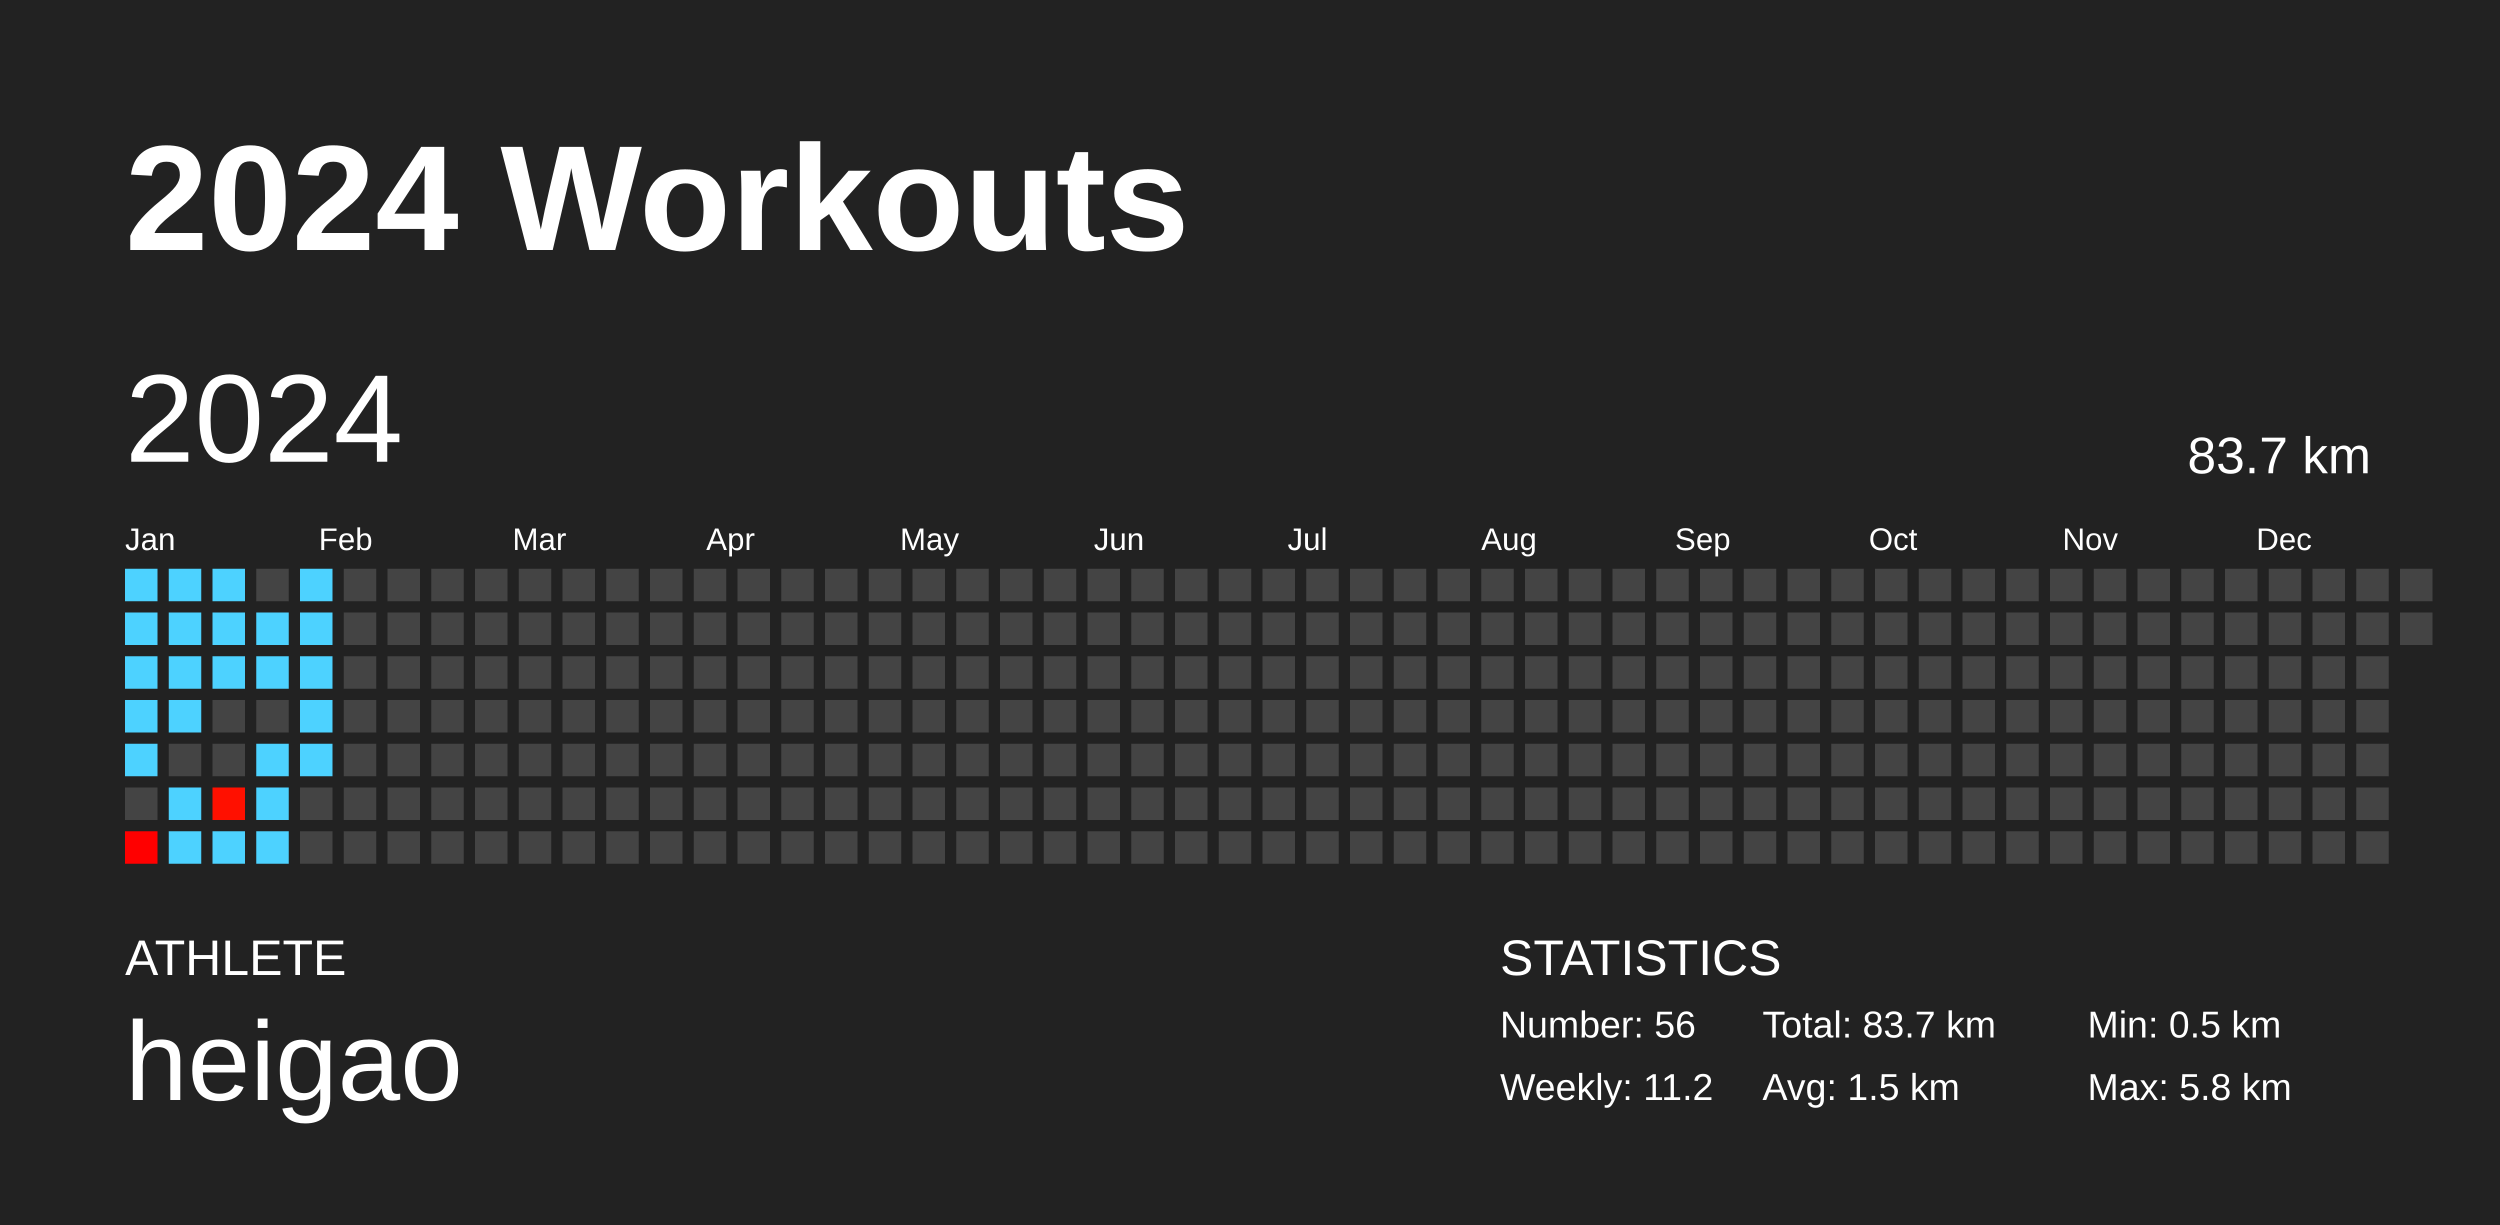
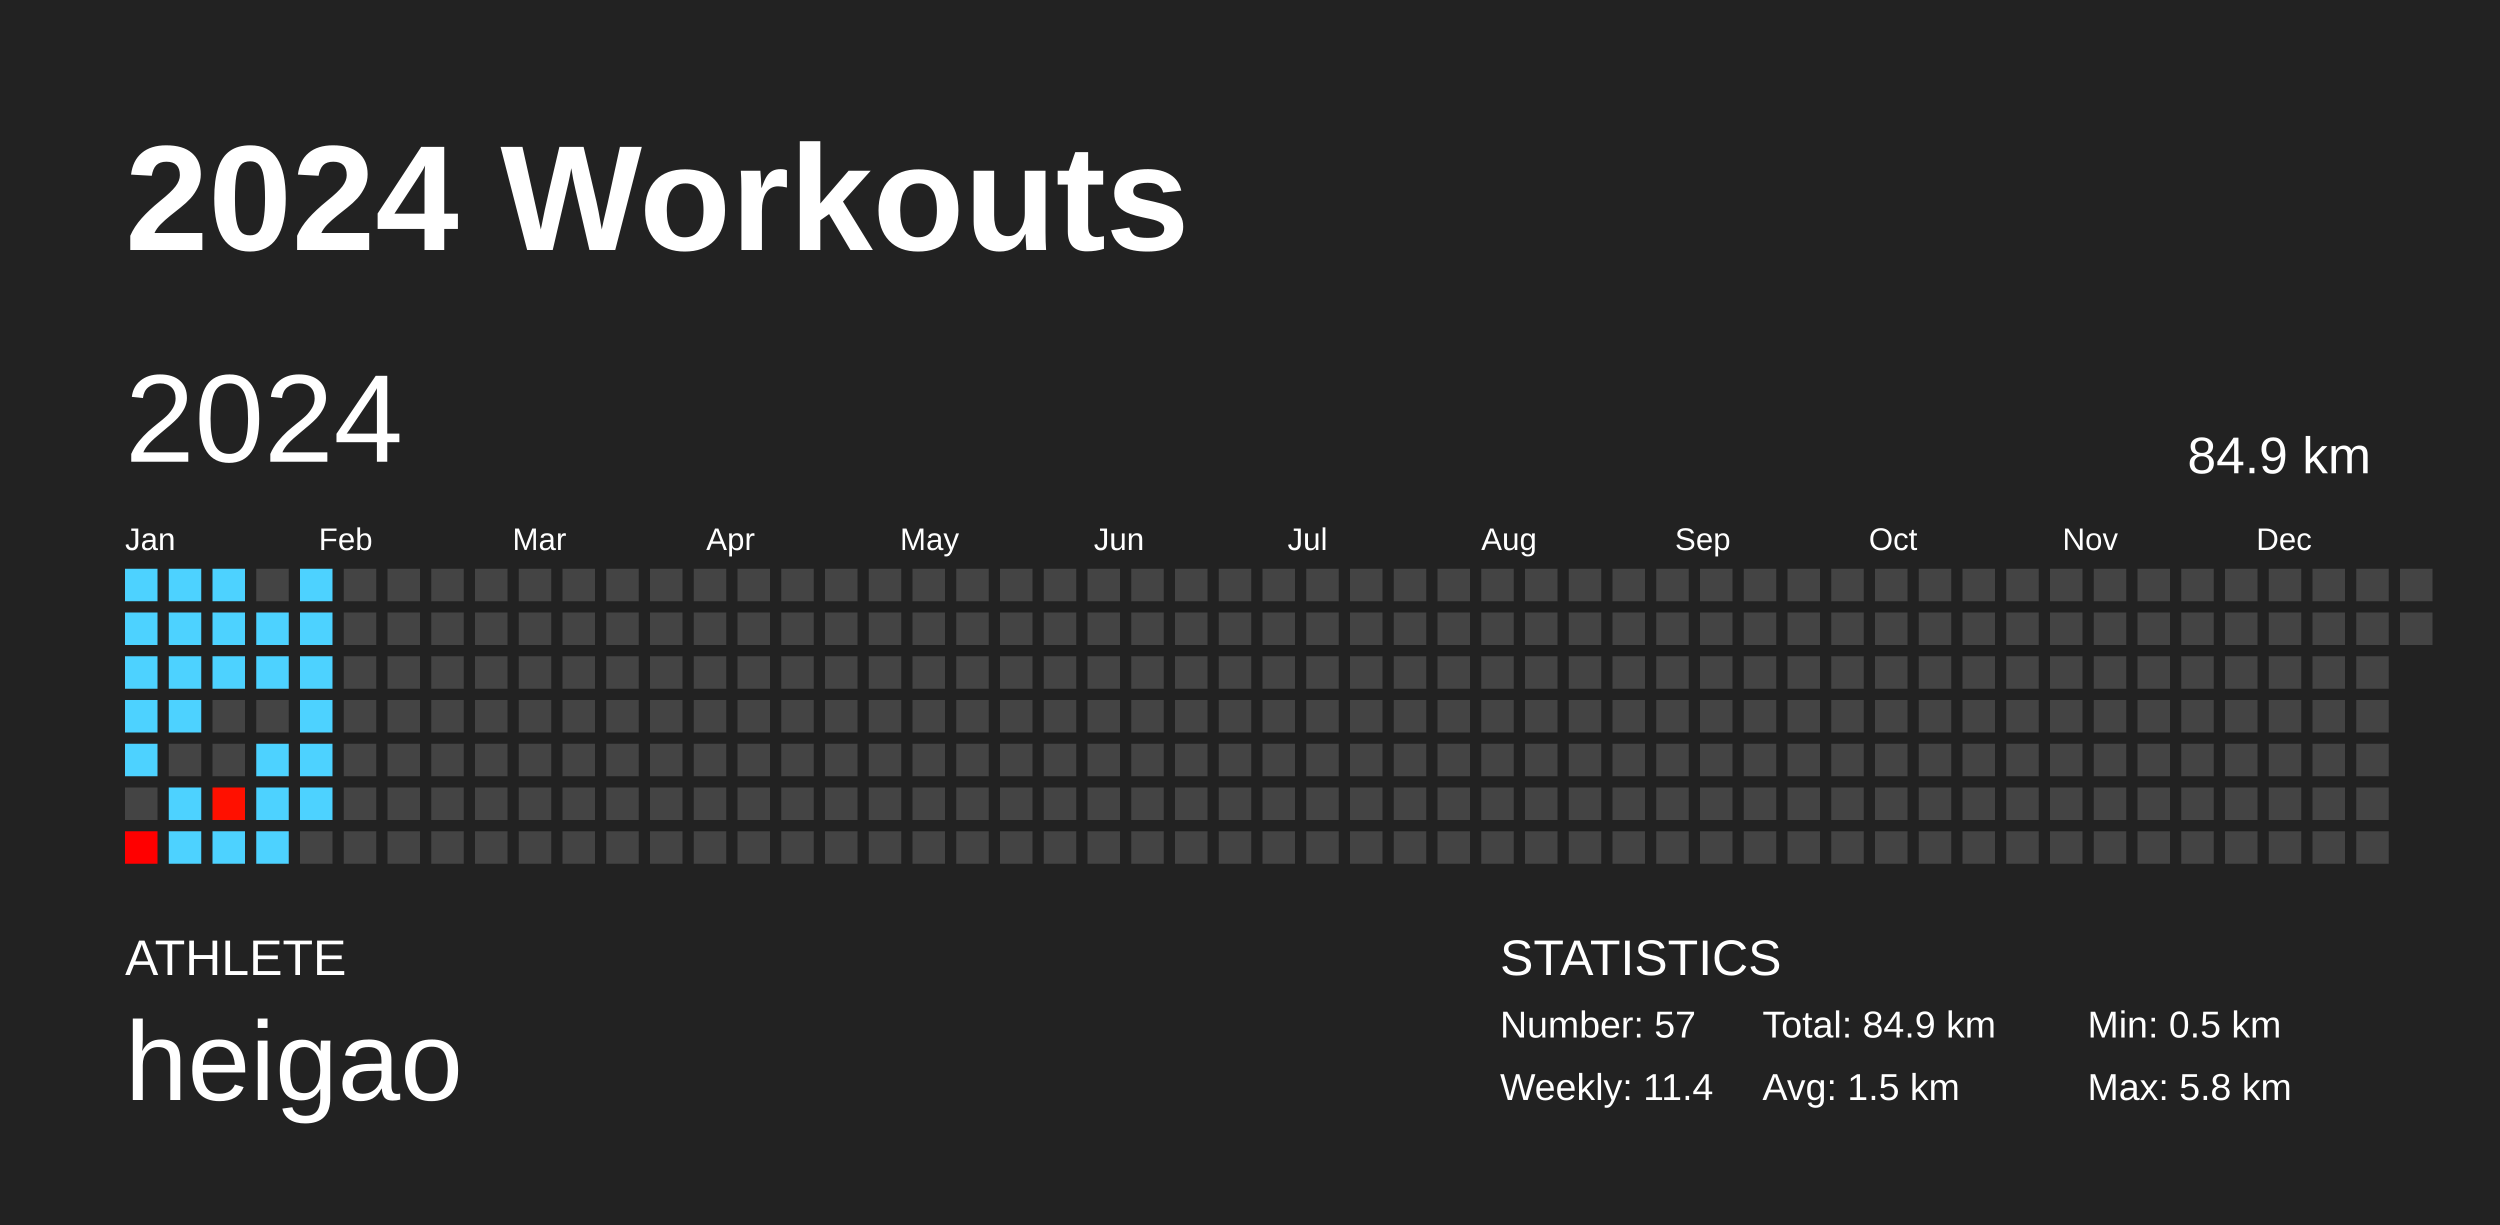
<svg xmlns="http://www.w3.org/2000/svg" baseProfile="full" height="98mm" version="1.1" viewBox="0,0,200,98" width="200mm">
  <defs />
  <rect fill="#222222" height="98" width="200" x="0" y="0" />
  <text fill="#FFFFFF" style="font-size:12px; font-family:Arial; font-weight:bold;" x="10" y="20">2024 Workouts</text>
  <text fill="#FFFFFF" style="font-size:4px; font-family:Arial" x="10" y="78">ATHLETE</text>
  <text fill="#FFFFFF" style="font-size:9px; font-family:Arial" x="10" y="88">heigao</text>
  <text fill="#FFFFFF" style="font-size:4px; font-family:Arial" x="120" y="78">STATISTICS</text>
-   <text fill="#FFFFFF" style="font-size:3px; font-family:Arial" x="120" y="83">Number: 56</text>
-   <text fill="#FFFFFF" style="font-size:3px; font-family:Arial" x="120" y="88">Weekly: 11.2</text>
-   <text fill="#FFFFFF" style="font-size:3px; font-family:Arial" x="141" y="83">Total: 83.7 km</text>
+   <text fill="#FFFFFF" style="font-size:3px; font-family:Arial" x="120" y="83">Number: 57</text>
+   <text fill="#FFFFFF" style="font-size:3px; font-family:Arial" x="120" y="88">Weekly: 11.4</text>
+   <text fill="#FFFFFF" style="font-size:3px; font-family:Arial" x="141" y="83">Total: 84.9 km</text>
  <text fill="#FFFFFF" style="font-size:3px; font-family:Arial" x="141" y="88">Avg: 1.5 km</text>
  <text fill="#FFFFFF" style="font-size:3px; font-family:Arial" x="167" y="83">Min: 0.5 km</text>
  <text fill="#FFFFFF" style="font-size:3px; font-family:Arial" x="167" y="88">Max: 5.8 km</text>
  <text dominant-baseline="hanging" fill="#FFFFFF" style="font-size:10.0px; font-family:Arial;" x="10" y="30">2024</text>
-   <text dominant-baseline="hanging" fill="#FFFFFF" style="font-size:4.125px; font-family:Arial;" x="175" y="35">83.7 km</text>
+   <text dominant-baseline="hanging" fill="#FFFFFF" style="font-size:4.125px; font-family:Arial;" x="175" y="35">84.9 km</text>
  <text fill="#FFFFFF" style="font-size:2.5px; font-family:Arial" x="10.0" y="44">Jan</text>
  <text fill="#FFFFFF" style="font-size:2.5px; font-family:Arial" x="25.5" y="44">Feb</text>
  <text fill="#FFFFFF" style="font-size:2.5px; font-family:Arial" x="41.0" y="44">Mar</text>
  <text fill="#FFFFFF" style="font-size:2.5px; font-family:Arial" x="56.5" y="44">Apr</text>
  <text fill="#FFFFFF" style="font-size:2.5px; font-family:Arial" x="72.0" y="44">May</text>
  <text fill="#FFFFFF" style="font-size:2.5px; font-family:Arial" x="87.5" y="44">Jun</text>
  <text fill="#FFFFFF" style="font-size:2.5px; font-family:Arial" x="103.0" y="44">Jul</text>
  <text fill="#FFFFFF" style="font-size:2.5px; font-family:Arial" x="118.5" y="44">Aug</text>
  <text fill="#FFFFFF" style="font-size:2.5px; font-family:Arial" x="134.0" y="44">Sep</text>
  <text fill="#FFFFFF" style="font-size:2.5px; font-family:Arial" x="149.5" y="44">Oct</text>
  <text fill="#FFFFFF" style="font-size:2.5px; font-family:Arial" x="165.0" y="44">Nov</text>
  <text fill="#FFFFFF" style="font-size:2.5px; font-family:Arial" x="180.5" y="44">Dec</text>
  <rect fill="#4dd2ff" height="2.6" width="2.6" x="10.0" y="45.5" />
  <rect fill="#4dd2ff" height="2.6" width="2.6" x="10.0" y="49.0" />
  <rect fill="#4dd2ff" height="2.6" width="2.6" x="10.0" y="52.5" />
  <rect fill="#4dd2ff" height="2.6" width="2.6" x="10.0" y="56.0" />
  <rect fill="#4dd2ff" height="2.6" width="2.6" x="10.0" y="59.5" />
  <rect fill="#444444" height="2.6" width="2.6" x="10.0" y="63.0" />
  <rect fill="#ff0000" height="2.6" width="2.6" x="10.0" y="66.5" />
  <rect fill="#4dd2ff" height="2.6" width="2.6" x="13.5" y="45.5" />
  <rect fill="#4dd2ff" height="2.6" width="2.6" x="13.5" y="49.0" />
  <rect fill="#4dd2ff" height="2.6" width="2.6" x="13.5" y="52.5" />
  <rect fill="#4dd2ff" height="2.6" width="2.6" x="13.5" y="56.0" />
  <rect fill="#444444" height="2.6" width="2.6" x="13.5" y="59.5" />
  <rect fill="#4dd2ff" height="2.6" width="2.6" x="13.5" y="63.0" />
  <rect fill="#4dd2ff" height="2.6" width="2.6" x="13.5" y="66.5" />
  <rect fill="#4dd2ff" height="2.6" width="2.6" x="17.0" y="45.5" />
  <rect fill="#4dd2ff" height="2.6" width="2.6" x="17.0" y="49.0" />
  <rect fill="#4dd2ff" height="2.6" width="2.6" x="17.0" y="52.5" />
  <rect fill="#444444" height="2.6" width="2.6" x="17.0" y="56.0" />
  <rect fill="#444444" height="2.6" width="2.6" x="17.0" y="59.5" />
  <rect fill="#ff1000" height="2.6" width="2.6" x="17.0" y="63.0" />
  <rect fill="#4dd2ff" height="2.6" width="2.6" x="17.0" y="66.5" />
  <rect fill="#444444" height="2.6" width="2.6" x="20.5" y="45.5" />
  <rect fill="#4dd2ff" height="2.6" width="2.6" x="20.5" y="49.0" />
  <rect fill="#4dd2ff" height="2.6" width="2.6" x="20.5" y="52.5" />
  <rect fill="#444444" height="2.6" width="2.6" x="20.5" y="56.0" />
  <rect fill="#4dd2ff" height="2.6" width="2.6" x="20.5" y="59.5" />
  <rect fill="#4dd2ff" height="2.6" width="2.6" x="20.5" y="63.0" />
  <rect fill="#4dd2ff" height="2.6" width="2.6" x="20.5" y="66.5" />
  <rect fill="#4dd2ff" height="2.6" width="2.6" x="24.0" y="45.5" />
  <rect fill="#4dd2ff" height="2.6" width="2.6" x="24.0" y="49.0" />
  <rect fill="#4dd2ff" height="2.6" width="2.6" x="24.0" y="52.5" />
  <rect fill="#4dd2ff" height="2.6" width="2.6" x="24.0" y="56.0" />
  <rect fill="#4dd2ff" height="2.6" width="2.6" x="24.0" y="59.5" />
-   <rect fill="#444444" height="2.6" width="2.6" x="24.0" y="63.0" />
+   <rect fill="#4dd2ff" height="2.6" width="2.6" x="24.0" y="63.0" />
  <rect fill="#444444" height="2.6" width="2.6" x="24.0" y="66.5" />
  <rect fill="#444444" height="2.6" width="2.6" x="27.5" y="45.5" />
  <rect fill="#444444" height="2.6" width="2.6" x="27.5" y="49.0" />
  <rect fill="#444444" height="2.6" width="2.6" x="27.5" y="52.5" />
  <rect fill="#444444" height="2.6" width="2.6" x="27.5" y="56.0" />
  <rect fill="#444444" height="2.6" width="2.6" x="27.5" y="59.5" />
  <rect fill="#444444" height="2.6" width="2.6" x="27.5" y="63.0" />
  <rect fill="#444444" height="2.6" width="2.6" x="27.5" y="66.5" />
  <rect fill="#444444" height="2.6" width="2.6" x="31.0" y="45.5" />
  <rect fill="#444444" height="2.6" width="2.6" x="31.0" y="49.0" />
  <rect fill="#444444" height="2.6" width="2.6" x="31.0" y="52.5" />
  <rect fill="#444444" height="2.6" width="2.6" x="31.0" y="56.0" />
  <rect fill="#444444" height="2.6" width="2.6" x="31.0" y="59.5" />
  <rect fill="#444444" height="2.6" width="2.6" x="31.0" y="63.0" />
  <rect fill="#444444" height="2.6" width="2.6" x="31.0" y="66.5" />
  <rect fill="#444444" height="2.6" width="2.6" x="34.5" y="45.5" />
  <rect fill="#444444" height="2.6" width="2.6" x="34.5" y="49.0" />
  <rect fill="#444444" height="2.6" width="2.6" x="34.5" y="52.5" />
  <rect fill="#444444" height="2.6" width="2.6" x="34.5" y="56.0" />
  <rect fill="#444444" height="2.6" width="2.6" x="34.5" y="59.5" />
  <rect fill="#444444" height="2.6" width="2.6" x="34.5" y="63.0" />
  <rect fill="#444444" height="2.6" width="2.6" x="34.5" y="66.5" />
  <rect fill="#444444" height="2.6" width="2.6" x="38.0" y="45.5" />
  <rect fill="#444444" height="2.6" width="2.6" x="38.0" y="49.0" />
  <rect fill="#444444" height="2.6" width="2.6" x="38.0" y="52.5" />
  <rect fill="#444444" height="2.6" width="2.6" x="38.0" y="56.0" />
  <rect fill="#444444" height="2.6" width="2.6" x="38.0" y="59.5" />
  <rect fill="#444444" height="2.6" width="2.6" x="38.0" y="63.0" />
  <rect fill="#444444" height="2.6" width="2.6" x="38.0" y="66.5" />
  <rect fill="#444444" height="2.6" width="2.6" x="41.5" y="45.5" />
  <rect fill="#444444" height="2.6" width="2.6" x="41.5" y="49.0" />
  <rect fill="#444444" height="2.6" width="2.6" x="41.5" y="52.5" />
  <rect fill="#444444" height="2.6" width="2.6" x="41.5" y="56.0" />
  <rect fill="#444444" height="2.6" width="2.6" x="41.5" y="59.5" />
  <rect fill="#444444" height="2.6" width="2.6" x="41.5" y="63.0" />
  <rect fill="#444444" height="2.6" width="2.6" x="41.5" y="66.5" />
  <rect fill="#444444" height="2.6" width="2.6" x="45.0" y="45.5" />
  <rect fill="#444444" height="2.6" width="2.6" x="45.0" y="49.0" />
  <rect fill="#444444" height="2.6" width="2.6" x="45.0" y="52.5" />
  <rect fill="#444444" height="2.6" width="2.6" x="45.0" y="56.0" />
  <rect fill="#444444" height="2.6" width="2.6" x="45.0" y="59.5" />
  <rect fill="#444444" height="2.6" width="2.6" x="45.0" y="63.0" />
  <rect fill="#444444" height="2.6" width="2.6" x="45.0" y="66.5" />
  <rect fill="#444444" height="2.6" width="2.6" x="48.5" y="45.5" />
  <rect fill="#444444" height="2.6" width="2.6" x="48.5" y="49.0" />
  <rect fill="#444444" height="2.6" width="2.6" x="48.5" y="52.5" />
  <rect fill="#444444" height="2.6" width="2.6" x="48.5" y="56.0" />
  <rect fill="#444444" height="2.6" width="2.6" x="48.5" y="59.5" />
  <rect fill="#444444" height="2.6" width="2.6" x="48.5" y="63.0" />
  <rect fill="#444444" height="2.6" width="2.6" x="48.5" y="66.5" />
  <rect fill="#444444" height="2.6" width="2.6" x="52.0" y="45.5" />
  <rect fill="#444444" height="2.6" width="2.6" x="52.0" y="49.0" />
  <rect fill="#444444" height="2.6" width="2.6" x="52.0" y="52.5" />
  <rect fill="#444444" height="2.6" width="2.6" x="52.0" y="56.0" />
  <rect fill="#444444" height="2.6" width="2.6" x="52.0" y="59.5" />
  <rect fill="#444444" height="2.6" width="2.6" x="52.0" y="63.0" />
  <rect fill="#444444" height="2.6" width="2.6" x="52.0" y="66.5" />
  <rect fill="#444444" height="2.6" width="2.6" x="55.5" y="45.5" />
  <rect fill="#444444" height="2.6" width="2.6" x="55.5" y="49.0" />
  <rect fill="#444444" height="2.6" width="2.6" x="55.5" y="52.5" />
  <rect fill="#444444" height="2.6" width="2.6" x="55.5" y="56.0" />
  <rect fill="#444444" height="2.6" width="2.6" x="55.5" y="59.5" />
  <rect fill="#444444" height="2.6" width="2.6" x="55.5" y="63.0" />
  <rect fill="#444444" height="2.6" width="2.6" x="55.5" y="66.5" />
  <rect fill="#444444" height="2.6" width="2.6" x="59.0" y="45.5" />
  <rect fill="#444444" height="2.6" width="2.6" x="59.0" y="49.0" />
  <rect fill="#444444" height="2.6" width="2.6" x="59.0" y="52.5" />
  <rect fill="#444444" height="2.6" width="2.6" x="59.0" y="56.0" />
  <rect fill="#444444" height="2.6" width="2.6" x="59.0" y="59.5" />
  <rect fill="#444444" height="2.6" width="2.6" x="59.0" y="63.0" />
  <rect fill="#444444" height="2.6" width="2.6" x="59.0" y="66.5" />
  <rect fill="#444444" height="2.6" width="2.6" x="62.5" y="45.5" />
  <rect fill="#444444" height="2.6" width="2.6" x="62.5" y="49.0" />
  <rect fill="#444444" height="2.6" width="2.6" x="62.5" y="52.5" />
  <rect fill="#444444" height="2.6" width="2.6" x="62.5" y="56.0" />
  <rect fill="#444444" height="2.6" width="2.6" x="62.5" y="59.5" />
  <rect fill="#444444" height="2.6" width="2.6" x="62.5" y="63.0" />
  <rect fill="#444444" height="2.6" width="2.6" x="62.5" y="66.5" />
  <rect fill="#444444" height="2.6" width="2.6" x="66.0" y="45.5" />
  <rect fill="#444444" height="2.6" width="2.6" x="66.0" y="49.0" />
  <rect fill="#444444" height="2.6" width="2.6" x="66.0" y="52.5" />
  <rect fill="#444444" height="2.6" width="2.6" x="66.0" y="56.0" />
  <rect fill="#444444" height="2.6" width="2.6" x="66.0" y="59.5" />
  <rect fill="#444444" height="2.6" width="2.6" x="66.0" y="63.0" />
  <rect fill="#444444" height="2.6" width="2.6" x="66.0" y="66.5" />
  <rect fill="#444444" height="2.6" width="2.6" x="69.5" y="45.5" />
  <rect fill="#444444" height="2.6" width="2.6" x="69.5" y="49.0" />
  <rect fill="#444444" height="2.6" width="2.6" x="69.5" y="52.5" />
  <rect fill="#444444" height="2.6" width="2.6" x="69.5" y="56.0" />
  <rect fill="#444444" height="2.6" width="2.6" x="69.5" y="59.5" />
  <rect fill="#444444" height="2.6" width="2.6" x="69.5" y="63.0" />
  <rect fill="#444444" height="2.6" width="2.6" x="69.5" y="66.5" />
  <rect fill="#444444" height="2.6" width="2.6" x="73.0" y="45.5" />
  <rect fill="#444444" height="2.6" width="2.6" x="73.0" y="49.0" />
  <rect fill="#444444" height="2.6" width="2.6" x="73.0" y="52.5" />
  <rect fill="#444444" height="2.6" width="2.6" x="73.0" y="56.0" />
  <rect fill="#444444" height="2.6" width="2.6" x="73.0" y="59.5" />
  <rect fill="#444444" height="2.6" width="2.6" x="73.0" y="63.0" />
  <rect fill="#444444" height="2.6" width="2.6" x="73.0" y="66.5" />
  <rect fill="#444444" height="2.6" width="2.6" x="76.5" y="45.5" />
  <rect fill="#444444" height="2.6" width="2.6" x="76.5" y="49.0" />
  <rect fill="#444444" height="2.6" width="2.6" x="76.5" y="52.5" />
  <rect fill="#444444" height="2.6" width="2.6" x="76.5" y="56.0" />
  <rect fill="#444444" height="2.6" width="2.6" x="76.5" y="59.5" />
  <rect fill="#444444" height="2.6" width="2.6" x="76.5" y="63.0" />
  <rect fill="#444444" height="2.6" width="2.6" x="76.5" y="66.5" />
  <rect fill="#444444" height="2.6" width="2.6" x="80.0" y="45.5" />
  <rect fill="#444444" height="2.6" width="2.6" x="80.0" y="49.0" />
  <rect fill="#444444" height="2.6" width="2.6" x="80.0" y="52.5" />
  <rect fill="#444444" height="2.6" width="2.6" x="80.0" y="56.0" />
  <rect fill="#444444" height="2.6" width="2.6" x="80.0" y="59.5" />
  <rect fill="#444444" height="2.6" width="2.6" x="80.0" y="63.0" />
  <rect fill="#444444" height="2.6" width="2.6" x="80.0" y="66.5" />
  <rect fill="#444444" height="2.6" width="2.6" x="83.5" y="45.5" />
  <rect fill="#444444" height="2.6" width="2.6" x="83.5" y="49.0" />
  <rect fill="#444444" height="2.6" width="2.6" x="83.5" y="52.5" />
  <rect fill="#444444" height="2.6" width="2.6" x="83.5" y="56.0" />
  <rect fill="#444444" height="2.6" width="2.6" x="83.5" y="59.5" />
  <rect fill="#444444" height="2.6" width="2.6" x="83.5" y="63.0" />
  <rect fill="#444444" height="2.6" width="2.6" x="83.5" y="66.5" />
  <rect fill="#444444" height="2.6" width="2.6" x="87.0" y="45.5" />
  <rect fill="#444444" height="2.6" width="2.6" x="87.0" y="49.0" />
  <rect fill="#444444" height="2.6" width="2.6" x="87.0" y="52.5" />
  <rect fill="#444444" height="2.6" width="2.6" x="87.0" y="56.0" />
  <rect fill="#444444" height="2.6" width="2.6" x="87.0" y="59.5" />
  <rect fill="#444444" height="2.6" width="2.6" x="87.0" y="63.0" />
  <rect fill="#444444" height="2.6" width="2.6" x="87.0" y="66.5" />
  <rect fill="#444444" height="2.6" width="2.6" x="90.5" y="45.5" />
  <rect fill="#444444" height="2.6" width="2.6" x="90.5" y="49.0" />
  <rect fill="#444444" height="2.6" width="2.6" x="90.5" y="52.5" />
  <rect fill="#444444" height="2.6" width="2.6" x="90.5" y="56.0" />
  <rect fill="#444444" height="2.6" width="2.6" x="90.5" y="59.5" />
  <rect fill="#444444" height="2.6" width="2.6" x="90.5" y="63.0" />
  <rect fill="#444444" height="2.6" width="2.6" x="90.5" y="66.5" />
  <rect fill="#444444" height="2.6" width="2.6" x="94.0" y="45.5" />
  <rect fill="#444444" height="2.6" width="2.6" x="94.0" y="49.0" />
  <rect fill="#444444" height="2.6" width="2.6" x="94.0" y="52.5" />
  <rect fill="#444444" height="2.6" width="2.6" x="94.0" y="56.0" />
  <rect fill="#444444" height="2.6" width="2.6" x="94.0" y="59.5" />
  <rect fill="#444444" height="2.6" width="2.6" x="94.0" y="63.0" />
  <rect fill="#444444" height="2.6" width="2.6" x="94.0" y="66.5" />
  <rect fill="#444444" height="2.6" width="2.6" x="97.5" y="45.5" />
  <rect fill="#444444" height="2.6" width="2.6" x="97.5" y="49.0" />
  <rect fill="#444444" height="2.6" width="2.6" x="97.5" y="52.5" />
  <rect fill="#444444" height="2.6" width="2.6" x="97.5" y="56.0" />
  <rect fill="#444444" height="2.6" width="2.6" x="97.5" y="59.5" />
  <rect fill="#444444" height="2.6" width="2.6" x="97.5" y="63.0" />
  <rect fill="#444444" height="2.6" width="2.6" x="97.5" y="66.5" />
  <rect fill="#444444" height="2.6" width="2.6" x="101.0" y="45.5" />
  <rect fill="#444444" height="2.6" width="2.6" x="101.0" y="49.0" />
  <rect fill="#444444" height="2.6" width="2.6" x="101.0" y="52.5" />
  <rect fill="#444444" height="2.6" width="2.6" x="101.0" y="56.0" />
  <rect fill="#444444" height="2.6" width="2.6" x="101.0" y="59.5" />
  <rect fill="#444444" height="2.6" width="2.6" x="101.0" y="63.0" />
  <rect fill="#444444" height="2.6" width="2.6" x="101.0" y="66.5" />
  <rect fill="#444444" height="2.6" width="2.6" x="104.5" y="45.5" />
  <rect fill="#444444" height="2.6" width="2.6" x="104.5" y="49.0" />
  <rect fill="#444444" height="2.6" width="2.6" x="104.5" y="52.5" />
  <rect fill="#444444" height="2.6" width="2.6" x="104.5" y="56.0" />
  <rect fill="#444444" height="2.6" width="2.6" x="104.5" y="59.5" />
  <rect fill="#444444" height="2.6" width="2.6" x="104.5" y="63.0" />
  <rect fill="#444444" height="2.6" width="2.6" x="104.5" y="66.5" />
  <rect fill="#444444" height="2.6" width="2.6" x="108.0" y="45.5" />
  <rect fill="#444444" height="2.6" width="2.6" x="108.0" y="49.0" />
  <rect fill="#444444" height="2.6" width="2.6" x="108.0" y="52.5" />
  <rect fill="#444444" height="2.6" width="2.6" x="108.0" y="56.0" />
  <rect fill="#444444" height="2.6" width="2.6" x="108.0" y="59.5" />
  <rect fill="#444444" height="2.6" width="2.6" x="108.0" y="63.0" />
  <rect fill="#444444" height="2.6" width="2.6" x="108.0" y="66.5" />
  <rect fill="#444444" height="2.6" width="2.6" x="111.5" y="45.5" />
  <rect fill="#444444" height="2.6" width="2.6" x="111.5" y="49.0" />
  <rect fill="#444444" height="2.6" width="2.6" x="111.5" y="52.5" />
  <rect fill="#444444" height="2.6" width="2.6" x="111.5" y="56.0" />
  <rect fill="#444444" height="2.6" width="2.6" x="111.5" y="59.5" />
  <rect fill="#444444" height="2.6" width="2.6" x="111.5" y="63.0" />
  <rect fill="#444444" height="2.6" width="2.6" x="111.5" y="66.5" />
  <rect fill="#444444" height="2.6" width="2.6" x="115.0" y="45.5" />
  <rect fill="#444444" height="2.6" width="2.6" x="115.0" y="49.0" />
  <rect fill="#444444" height="2.6" width="2.6" x="115.0" y="52.5" />
  <rect fill="#444444" height="2.6" width="2.6" x="115.0" y="56.0" />
  <rect fill="#444444" height="2.6" width="2.6" x="115.0" y="59.5" />
  <rect fill="#444444" height="2.6" width="2.6" x="115.0" y="63.0" />
  <rect fill="#444444" height="2.6" width="2.6" x="115.0" y="66.5" />
  <rect fill="#444444" height="2.6" width="2.6" x="118.5" y="45.5" />
  <rect fill="#444444" height="2.6" width="2.6" x="118.5" y="49.0" />
  <rect fill="#444444" height="2.6" width="2.6" x="118.5" y="52.5" />
  <rect fill="#444444" height="2.6" width="2.6" x="118.5" y="56.0" />
  <rect fill="#444444" height="2.6" width="2.6" x="118.5" y="59.5" />
  <rect fill="#444444" height="2.6" width="2.6" x="118.5" y="63.0" />
  <rect fill="#444444" height="2.6" width="2.6" x="118.5" y="66.5" />
  <rect fill="#444444" height="2.6" width="2.6" x="122.0" y="45.5" />
  <rect fill="#444444" height="2.6" width="2.6" x="122.0" y="49.0" />
  <rect fill="#444444" height="2.6" width="2.6" x="122.0" y="52.5" />
  <rect fill="#444444" height="2.6" width="2.6" x="122.0" y="56.0" />
  <rect fill="#444444" height="2.6" width="2.6" x="122.0" y="59.5" />
  <rect fill="#444444" height="2.6" width="2.6" x="122.0" y="63.0" />
  <rect fill="#444444" height="2.6" width="2.6" x="122.0" y="66.5" />
  <rect fill="#444444" height="2.6" width="2.6" x="125.5" y="45.5" />
  <rect fill="#444444" height="2.6" width="2.6" x="125.5" y="49.0" />
  <rect fill="#444444" height="2.6" width="2.6" x="125.5" y="52.5" />
  <rect fill="#444444" height="2.6" width="2.6" x="125.5" y="56.0" />
  <rect fill="#444444" height="2.6" width="2.6" x="125.5" y="59.5" />
  <rect fill="#444444" height="2.6" width="2.6" x="125.5" y="63.0" />
  <rect fill="#444444" height="2.6" width="2.6" x="125.5" y="66.5" />
  <rect fill="#444444" height="2.6" width="2.6" x="129.0" y="45.5" />
  <rect fill="#444444" height="2.6" width="2.6" x="129.0" y="49.0" />
  <rect fill="#444444" height="2.6" width="2.6" x="129.0" y="52.5" />
  <rect fill="#444444" height="2.6" width="2.6" x="129.0" y="56.0" />
  <rect fill="#444444" height="2.6" width="2.6" x="129.0" y="59.5" />
  <rect fill="#444444" height="2.6" width="2.6" x="129.0" y="63.0" />
  <rect fill="#444444" height="2.6" width="2.6" x="129.0" y="66.5" />
  <rect fill="#444444" height="2.6" width="2.6" x="132.5" y="45.5" />
  <rect fill="#444444" height="2.6" width="2.6" x="132.5" y="49.0" />
  <rect fill="#444444" height="2.6" width="2.6" x="132.5" y="52.5" />
  <rect fill="#444444" height="2.6" width="2.6" x="132.5" y="56.0" />
  <rect fill="#444444" height="2.6" width="2.6" x="132.5" y="59.5" />
  <rect fill="#444444" height="2.6" width="2.6" x="132.5" y="63.0" />
  <rect fill="#444444" height="2.6" width="2.6" x="132.5" y="66.5" />
  <rect fill="#444444" height="2.6" width="2.6" x="136.0" y="45.5" />
  <rect fill="#444444" height="2.6" width="2.6" x="136.0" y="49.0" />
  <rect fill="#444444" height="2.6" width="2.6" x="136.0" y="52.5" />
  <rect fill="#444444" height="2.6" width="2.6" x="136.0" y="56.0" />
  <rect fill="#444444" height="2.6" width="2.6" x="136.0" y="59.5" />
  <rect fill="#444444" height="2.6" width="2.6" x="136.0" y="63.0" />
  <rect fill="#444444" height="2.6" width="2.6" x="136.0" y="66.5" />
  <rect fill="#444444" height="2.6" width="2.6" x="139.5" y="45.5" />
  <rect fill="#444444" height="2.6" width="2.6" x="139.5" y="49.0" />
  <rect fill="#444444" height="2.6" width="2.6" x="139.5" y="52.5" />
  <rect fill="#444444" height="2.6" width="2.6" x="139.5" y="56.0" />
  <rect fill="#444444" height="2.6" width="2.6" x="139.5" y="59.5" />
  <rect fill="#444444" height="2.6" width="2.6" x="139.5" y="63.0" />
  <rect fill="#444444" height="2.6" width="2.6" x="139.5" y="66.5" />
  <rect fill="#444444" height="2.6" width="2.6" x="143.0" y="45.5" />
  <rect fill="#444444" height="2.6" width="2.6" x="143.0" y="49.0" />
  <rect fill="#444444" height="2.6" width="2.6" x="143.0" y="52.5" />
  <rect fill="#444444" height="2.6" width="2.6" x="143.0" y="56.0" />
  <rect fill="#444444" height="2.6" width="2.6" x="143.0" y="59.5" />
  <rect fill="#444444" height="2.6" width="2.6" x="143.0" y="63.0" />
  <rect fill="#444444" height="2.6" width="2.6" x="143.0" y="66.5" />
  <rect fill="#444444" height="2.6" width="2.6" x="146.5" y="45.5" />
  <rect fill="#444444" height="2.6" width="2.6" x="146.5" y="49.0" />
  <rect fill="#444444" height="2.6" width="2.6" x="146.5" y="52.5" />
  <rect fill="#444444" height="2.6" width="2.6" x="146.5" y="56.0" />
  <rect fill="#444444" height="2.6" width="2.6" x="146.5" y="59.5" />
  <rect fill="#444444" height="2.6" width="2.6" x="146.5" y="63.0" />
  <rect fill="#444444" height="2.6" width="2.6" x="146.5" y="66.5" />
  <rect fill="#444444" height="2.6" width="2.6" x="150.0" y="45.5" />
  <rect fill="#444444" height="2.6" width="2.6" x="150.0" y="49.0" />
  <rect fill="#444444" height="2.6" width="2.6" x="150.0" y="52.5" />
  <rect fill="#444444" height="2.6" width="2.6" x="150.0" y="56.0" />
  <rect fill="#444444" height="2.6" width="2.6" x="150.0" y="59.5" />
  <rect fill="#444444" height="2.6" width="2.6" x="150.0" y="63.0" />
  <rect fill="#444444" height="2.6" width="2.6" x="150.0" y="66.5" />
  <rect fill="#444444" height="2.6" width="2.6" x="153.5" y="45.5" />
  <rect fill="#444444" height="2.6" width="2.6" x="153.5" y="49.0" />
  <rect fill="#444444" height="2.6" width="2.6" x="153.5" y="52.5" />
  <rect fill="#444444" height="2.6" width="2.6" x="153.5" y="56.0" />
  <rect fill="#444444" height="2.6" width="2.6" x="153.5" y="59.5" />
  <rect fill="#444444" height="2.6" width="2.6" x="153.5" y="63.0" />
  <rect fill="#444444" height="2.6" width="2.6" x="153.5" y="66.5" />
  <rect fill="#444444" height="2.6" width="2.6" x="157.0" y="45.5" />
  <rect fill="#444444" height="2.6" width="2.6" x="157.0" y="49.0" />
  <rect fill="#444444" height="2.6" width="2.6" x="157.0" y="52.5" />
  <rect fill="#444444" height="2.6" width="2.6" x="157.0" y="56.0" />
  <rect fill="#444444" height="2.6" width="2.6" x="157.0" y="59.5" />
  <rect fill="#444444" height="2.6" width="2.6" x="157.0" y="63.0" />
  <rect fill="#444444" height="2.6" width="2.6" x="157.0" y="66.5" />
  <rect fill="#444444" height="2.6" width="2.6" x="160.5" y="45.5" />
  <rect fill="#444444" height="2.6" width="2.6" x="160.5" y="49.0" />
  <rect fill="#444444" height="2.6" width="2.6" x="160.5" y="52.5" />
  <rect fill="#444444" height="2.6" width="2.6" x="160.5" y="56.0" />
  <rect fill="#444444" height="2.6" width="2.6" x="160.5" y="59.5" />
  <rect fill="#444444" height="2.6" width="2.6" x="160.5" y="63.0" />
  <rect fill="#444444" height="2.6" width="2.6" x="160.5" y="66.5" />
  <rect fill="#444444" height="2.6" width="2.6" x="164.0" y="45.5" />
  <rect fill="#444444" height="2.6" width="2.6" x="164.0" y="49.0" />
  <rect fill="#444444" height="2.6" width="2.6" x="164.0" y="52.5" />
  <rect fill="#444444" height="2.6" width="2.6" x="164.0" y="56.0" />
  <rect fill="#444444" height="2.6" width="2.6" x="164.0" y="59.5" />
  <rect fill="#444444" height="2.6" width="2.6" x="164.0" y="63.0" />
  <rect fill="#444444" height="2.6" width="2.6" x="164.0" y="66.5" />
  <rect fill="#444444" height="2.6" width="2.6" x="167.5" y="45.5" />
  <rect fill="#444444" height="2.6" width="2.6" x="167.5" y="49.0" />
  <rect fill="#444444" height="2.6" width="2.6" x="167.5" y="52.5" />
  <rect fill="#444444" height="2.6" width="2.6" x="167.5" y="56.0" />
  <rect fill="#444444" height="2.6" width="2.6" x="167.5" y="59.5" />
  <rect fill="#444444" height="2.6" width="2.6" x="167.5" y="63.0" />
  <rect fill="#444444" height="2.6" width="2.6" x="167.5" y="66.5" />
  <rect fill="#444444" height="2.6" width="2.6" x="171.0" y="45.5" />
  <rect fill="#444444" height="2.6" width="2.6" x="171.0" y="49.0" />
  <rect fill="#444444" height="2.6" width="2.6" x="171.0" y="52.5" />
  <rect fill="#444444" height="2.6" width="2.6" x="171.0" y="56.0" />
  <rect fill="#444444" height="2.6" width="2.6" x="171.0" y="59.5" />
  <rect fill="#444444" height="2.6" width="2.6" x="171.0" y="63.0" />
  <rect fill="#444444" height="2.6" width="2.6" x="171.0" y="66.5" />
  <rect fill="#444444" height="2.6" width="2.6" x="174.5" y="45.5" />
  <rect fill="#444444" height="2.6" width="2.6" x="174.5" y="49.0" />
  <rect fill="#444444" height="2.6" width="2.6" x="174.5" y="52.5" />
  <rect fill="#444444" height="2.6" width="2.6" x="174.5" y="56.0" />
  <rect fill="#444444" height="2.6" width="2.6" x="174.5" y="59.5" />
  <rect fill="#444444" height="2.6" width="2.6" x="174.5" y="63.0" />
  <rect fill="#444444" height="2.6" width="2.6" x="174.5" y="66.5" />
  <rect fill="#444444" height="2.6" width="2.6" x="178.0" y="45.5" />
  <rect fill="#444444" height="2.6" width="2.6" x="178.0" y="49.0" />
  <rect fill="#444444" height="2.6" width="2.6" x="178.0" y="52.5" />
  <rect fill="#444444" height="2.6" width="2.6" x="178.0" y="56.0" />
  <rect fill="#444444" height="2.6" width="2.6" x="178.0" y="59.5" />
  <rect fill="#444444" height="2.6" width="2.6" x="178.0" y="63.0" />
  <rect fill="#444444" height="2.6" width="2.6" x="178.0" y="66.5" />
  <rect fill="#444444" height="2.6" width="2.6" x="181.5" y="45.5" />
  <rect fill="#444444" height="2.6" width="2.6" x="181.5" y="49.0" />
  <rect fill="#444444" height="2.6" width="2.6" x="181.5" y="52.5" />
  <rect fill="#444444" height="2.6" width="2.6" x="181.5" y="56.0" />
  <rect fill="#444444" height="2.6" width="2.6" x="181.5" y="59.5" />
  <rect fill="#444444" height="2.6" width="2.6" x="181.5" y="63.0" />
  <rect fill="#444444" height="2.6" width="2.6" x="181.5" y="66.5" />
  <rect fill="#444444" height="2.6" width="2.6" x="185.0" y="45.5" />
  <rect fill="#444444" height="2.6" width="2.6" x="185.0" y="49.0" />
  <rect fill="#444444" height="2.6" width="2.6" x="185.0" y="52.5" />
  <rect fill="#444444" height="2.6" width="2.6" x="185.0" y="56.0" />
  <rect fill="#444444" height="2.6" width="2.6" x="185.0" y="59.5" />
  <rect fill="#444444" height="2.6" width="2.6" x="185.0" y="63.0" />
  <rect fill="#444444" height="2.6" width="2.6" x="185.0" y="66.5" />
  <rect fill="#444444" height="2.6" width="2.6" x="188.5" y="45.5" />
  <rect fill="#444444" height="2.6" width="2.6" x="188.5" y="49.0" />
  <rect fill="#444444" height="2.6" width="2.6" x="188.5" y="52.5" />
  <rect fill="#444444" height="2.6" width="2.6" x="188.5" y="56.0" />
  <rect fill="#444444" height="2.6" width="2.6" x="188.5" y="59.5" />
  <rect fill="#444444" height="2.6" width="2.6" x="188.5" y="63.0" />
  <rect fill="#444444" height="2.6" width="2.6" x="188.5" y="66.5" />
  <rect fill="#444444" height="2.6" width="2.6" x="192.0" y="45.5" />
  <rect fill="#444444" height="2.6" width="2.6" x="192.0" y="49.0" />
</svg>
